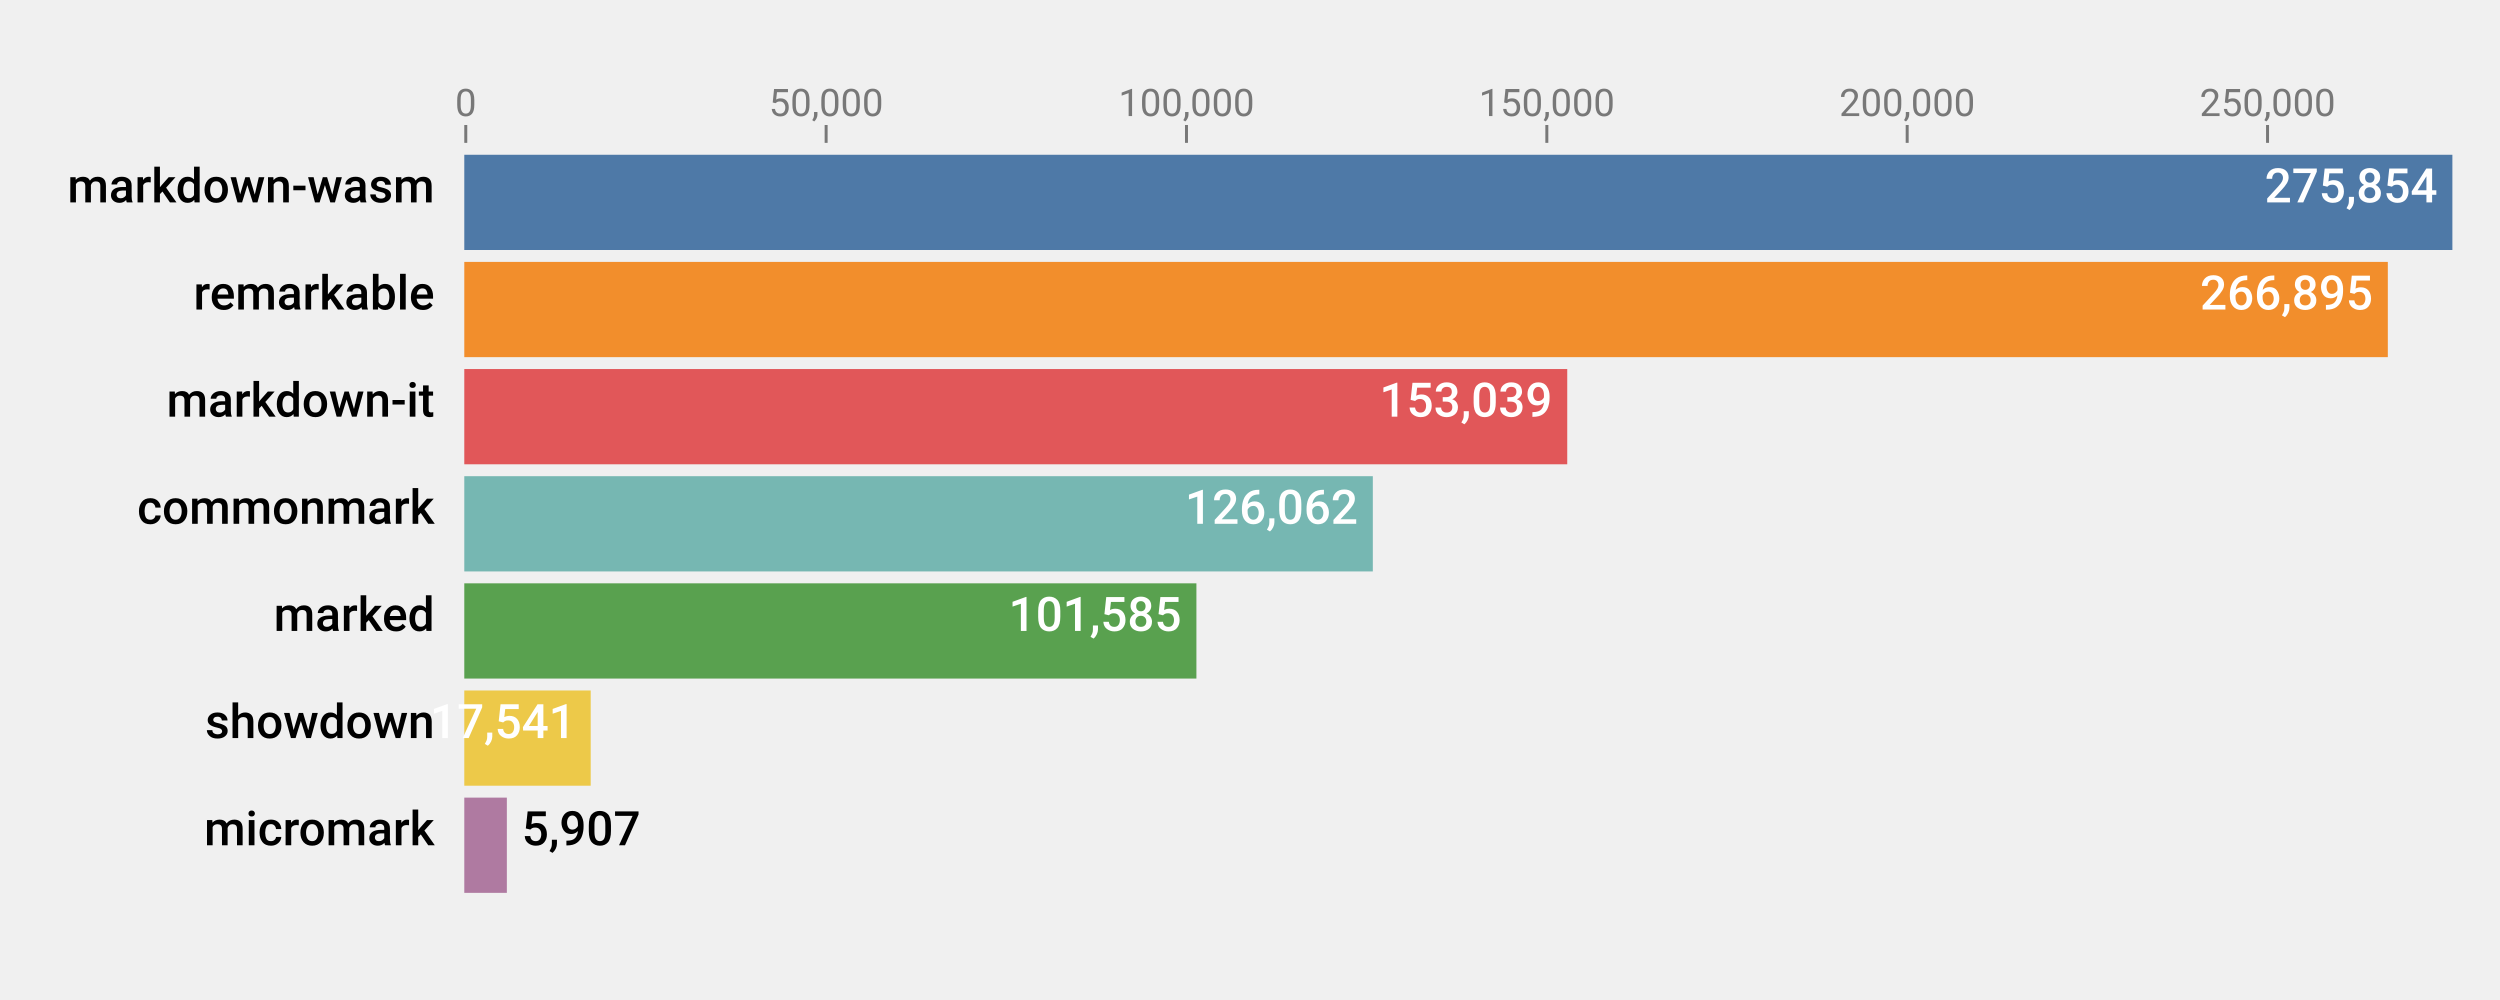
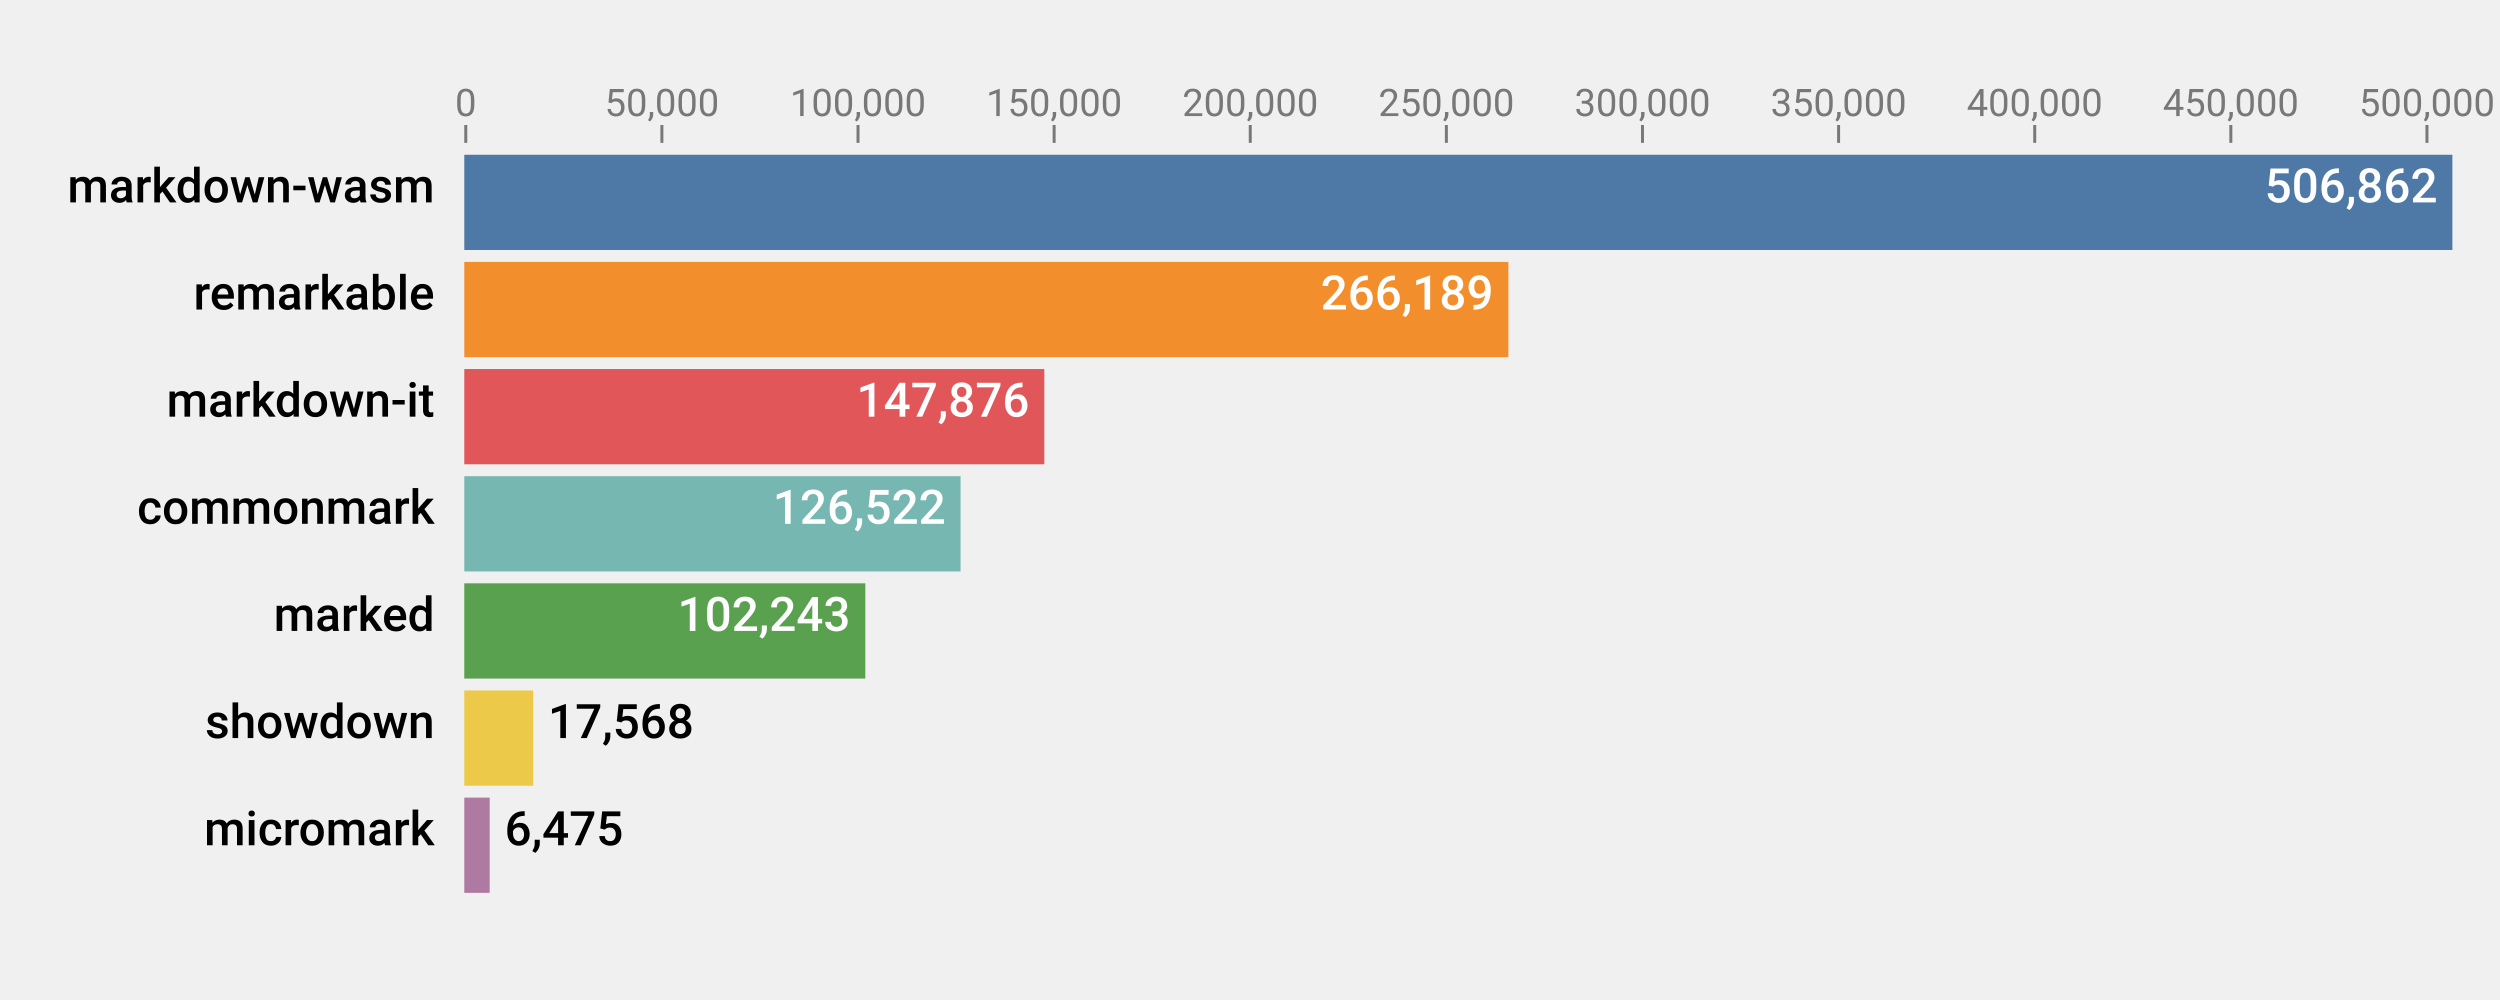
<svg xmlns="http://www.w3.org/2000/svg" width="840" height="336" font-family="system-ui,-apple-system,&quot;Segoe UI&quot;,Roboto,&quot;Helvetica Neue&quot;,&quot;Noto Sans&quot;,&quot;Liberation Sans&quot;,Arial,sans-serif" font-size="16">
  <g font-weight="500" text-anchor="end">
    <text x="156" y="68" alignment-baseline="central" dx="-10">markdown-wasm</text>
    <text x="156" y="104" alignment-baseline="central" dx="-10">remarkable</text>
    <text x="156" y="140" alignment-baseline="central" dx="-10">markdown-it</text>
    <text x="156" y="176" alignment-baseline="central" dx="-10">commonmark</text>
    <text x="156" y="212" alignment-baseline="central" dx="-10">marked</text>
    <text x="156" y="248" alignment-baseline="central" dx="-10">showdown</text>
    <text x="156" y="284" alignment-baseline="central" dx="-10">micromark</text>
  </g>
  <path fill="#4e79a7" d="M156 52h668v32H156z" />
-   <path fill="#f28e2c" d="M156 88h646.306v32H156z" />
-   <path fill="#e15759" d="M156 124h370.594v32H156z" />
-   <path fill="#76b7b2" d="M156 160h305.267v32H156z" />
-   <path fill="#59a14f" d="M156 196h245.994v32H156z" />
-   <path fill="#edc949" d="M156 232h42.477v32H156z" />
-   <path fill="#af7aa1" d="M156 268h14.304v32H156z" />
+   <path fill="#f28e2c" d="M156 88h350.814v32H156z" />
+   <path fill="#e15759" d="M156 124h194.888v32H156z" />
+   <path fill="#76b7b2" d="M156 160h166.745v32H156z" />
+   <path fill="#59a14f" d="M156 196h134.747v32H156z" />
+   <path fill="#edc949" d="M156 232h23.153v32H156z" />
+   <path fill="#af7aa1" d="M156 268h8.533v32H156z" />
  <g fill="#fff" font-weight="500" text-anchor="end">
-     <text x="824" y="68" alignment-baseline="central" dx="-5">275,854</text>
-     <text x="802.306" y="104" alignment-baseline="central" dx="-5">266,895</text>
-     <text x="526.594" y="140" alignment-baseline="central" dx="-5">153,039</text>
-     <text x="461.267" y="176" alignment-baseline="central" dx="-5">126,062</text>
-     <text x="401.994" y="212" alignment-baseline="central" dx="-5">101,585</text>
-     <text x="198.477" y="248" alignment-baseline="central" dx="-5">17,541</text>
-     <text x="170.304" y="284" fill="#000" alignment-baseline="central" dx="5" text-anchor="start">5,907</text>
+     <text x="824" y="68" alignment-baseline="central" dx="-5">506,862</text>
+     <text x="506.814" y="104" alignment-baseline="central" dx="-5">266,189</text>
+     <text x="350.888" y="140" alignment-baseline="central" dx="-5">147,876</text>
+     <text x="322.745" y="176" alignment-baseline="central" dx="-5">126,522</text>
+     <text x="290.747" y="212" alignment-baseline="central" dx="-5">102,243</text>
+     <text x="179.153" y="248" fill="#000" alignment-baseline="central" dx="5" text-anchor="start">17,568</text>
+     <text x="164.533" y="284" fill="#000" alignment-baseline="central" dx="5" text-anchor="start">6,475</text>
  </g>
  <g fill="none" font-size="12.8" opacity=".5" text-anchor="middle">
    <g class="tick" opacity="1">
      <path stroke="currentColor" d="M156.5 48v-6" />
      <text y="-9" fill="currentColor" dy="0em" transform="translate(156.5 48)">0</text>
    </g>
    <g class="tick" opacity="1">
-       <path stroke="currentColor" d="M277.579 48v-6" />
-       <text y="-9" fill="currentColor" dy="0em" transform="translate(277.579 48)">50,000</text>
+       <path stroke="currentColor" d="M222.396 48v-6" />
+       <text y="-9" fill="currentColor" dy="0em" transform="translate(222.396 48)">50,000</text>
    </g>
    <g class="tick" opacity="1">
-       <path stroke="currentColor" d="M398.657 48v-6" />
-       <text y="-9" fill="currentColor" dy="0em" transform="translate(398.657 48)">100,000</text>
+       <path stroke="currentColor" d="M288.291 48v-6" />
+       <text y="-9" fill="currentColor" dy="0em" transform="translate(288.291 48)">100,000</text>
    </g>
    <g class="tick" opacity="1">
-       <path stroke="currentColor" d="M519.736 48v-6" />
-       <text y="-9" fill="currentColor" dy="0em" transform="translate(519.736 48)">150,000</text>
+       <path stroke="currentColor" d="M354.187 48v-6" />
+       <text y="-9" fill="currentColor" dy="0em" transform="translate(354.187 48)">150,000</text>
    </g>
    <g class="tick" opacity="1">
-       <path stroke="currentColor" d="M640.814 48v-6" />
-       <text y="-9" fill="currentColor" dy="0em" transform="translate(640.814 48)">200,000</text>
+       <path stroke="currentColor" d="M420.083 48v-6" />
+       <text y="-9" fill="currentColor" dy="0em" transform="translate(420.083 48)">200,000</text>
    </g>
    <g class="tick" opacity="1">
-       <path stroke="currentColor" d="M761.893 48v-6" />
-       <text y="-9" fill="currentColor" dy="0em" transform="translate(761.893 48)">250,000</text>
+       <path stroke="currentColor" d="M485.978 48v-6" />
+       <text y="-9" fill="currentColor" dy="0em" transform="translate(485.978 48)">250,000</text>
+     </g>
+     <g class="tick" opacity="1">
+       <path stroke="currentColor" d="M551.874 48v-6" />
+       <text y="-9" fill="currentColor" dy="0em" transform="translate(551.874 48)">300,000</text>
+     </g>
+     <g class="tick" opacity="1">
+       <path stroke="currentColor" d="M617.77 48v-6" />
+       <text y="-9" fill="currentColor" dy="0em" transform="translate(617.77 48)">350,000</text>
+     </g>
+     <g class="tick" opacity="1">
+       <path stroke="currentColor" d="M683.666 48v-6" />
+       <text y="-9" fill="currentColor" dy="0em" transform="translate(683.666 48)">400,000</text>
+     </g>
+     <g class="tick" opacity="1">
+       <path stroke="currentColor" d="M749.561 48v-6" />
+       <text y="-9" fill="currentColor" dy="0em" transform="translate(749.561 48)">450,000</text>
+     </g>
+     <g class="tick" opacity="1">
+       <path stroke="currentColor" d="M815.457 48v-6" />
+       <text y="-9" fill="currentColor" dy="0em" transform="translate(815.457 48)">500,000</text>
    </g>
  </g>
</svg>
